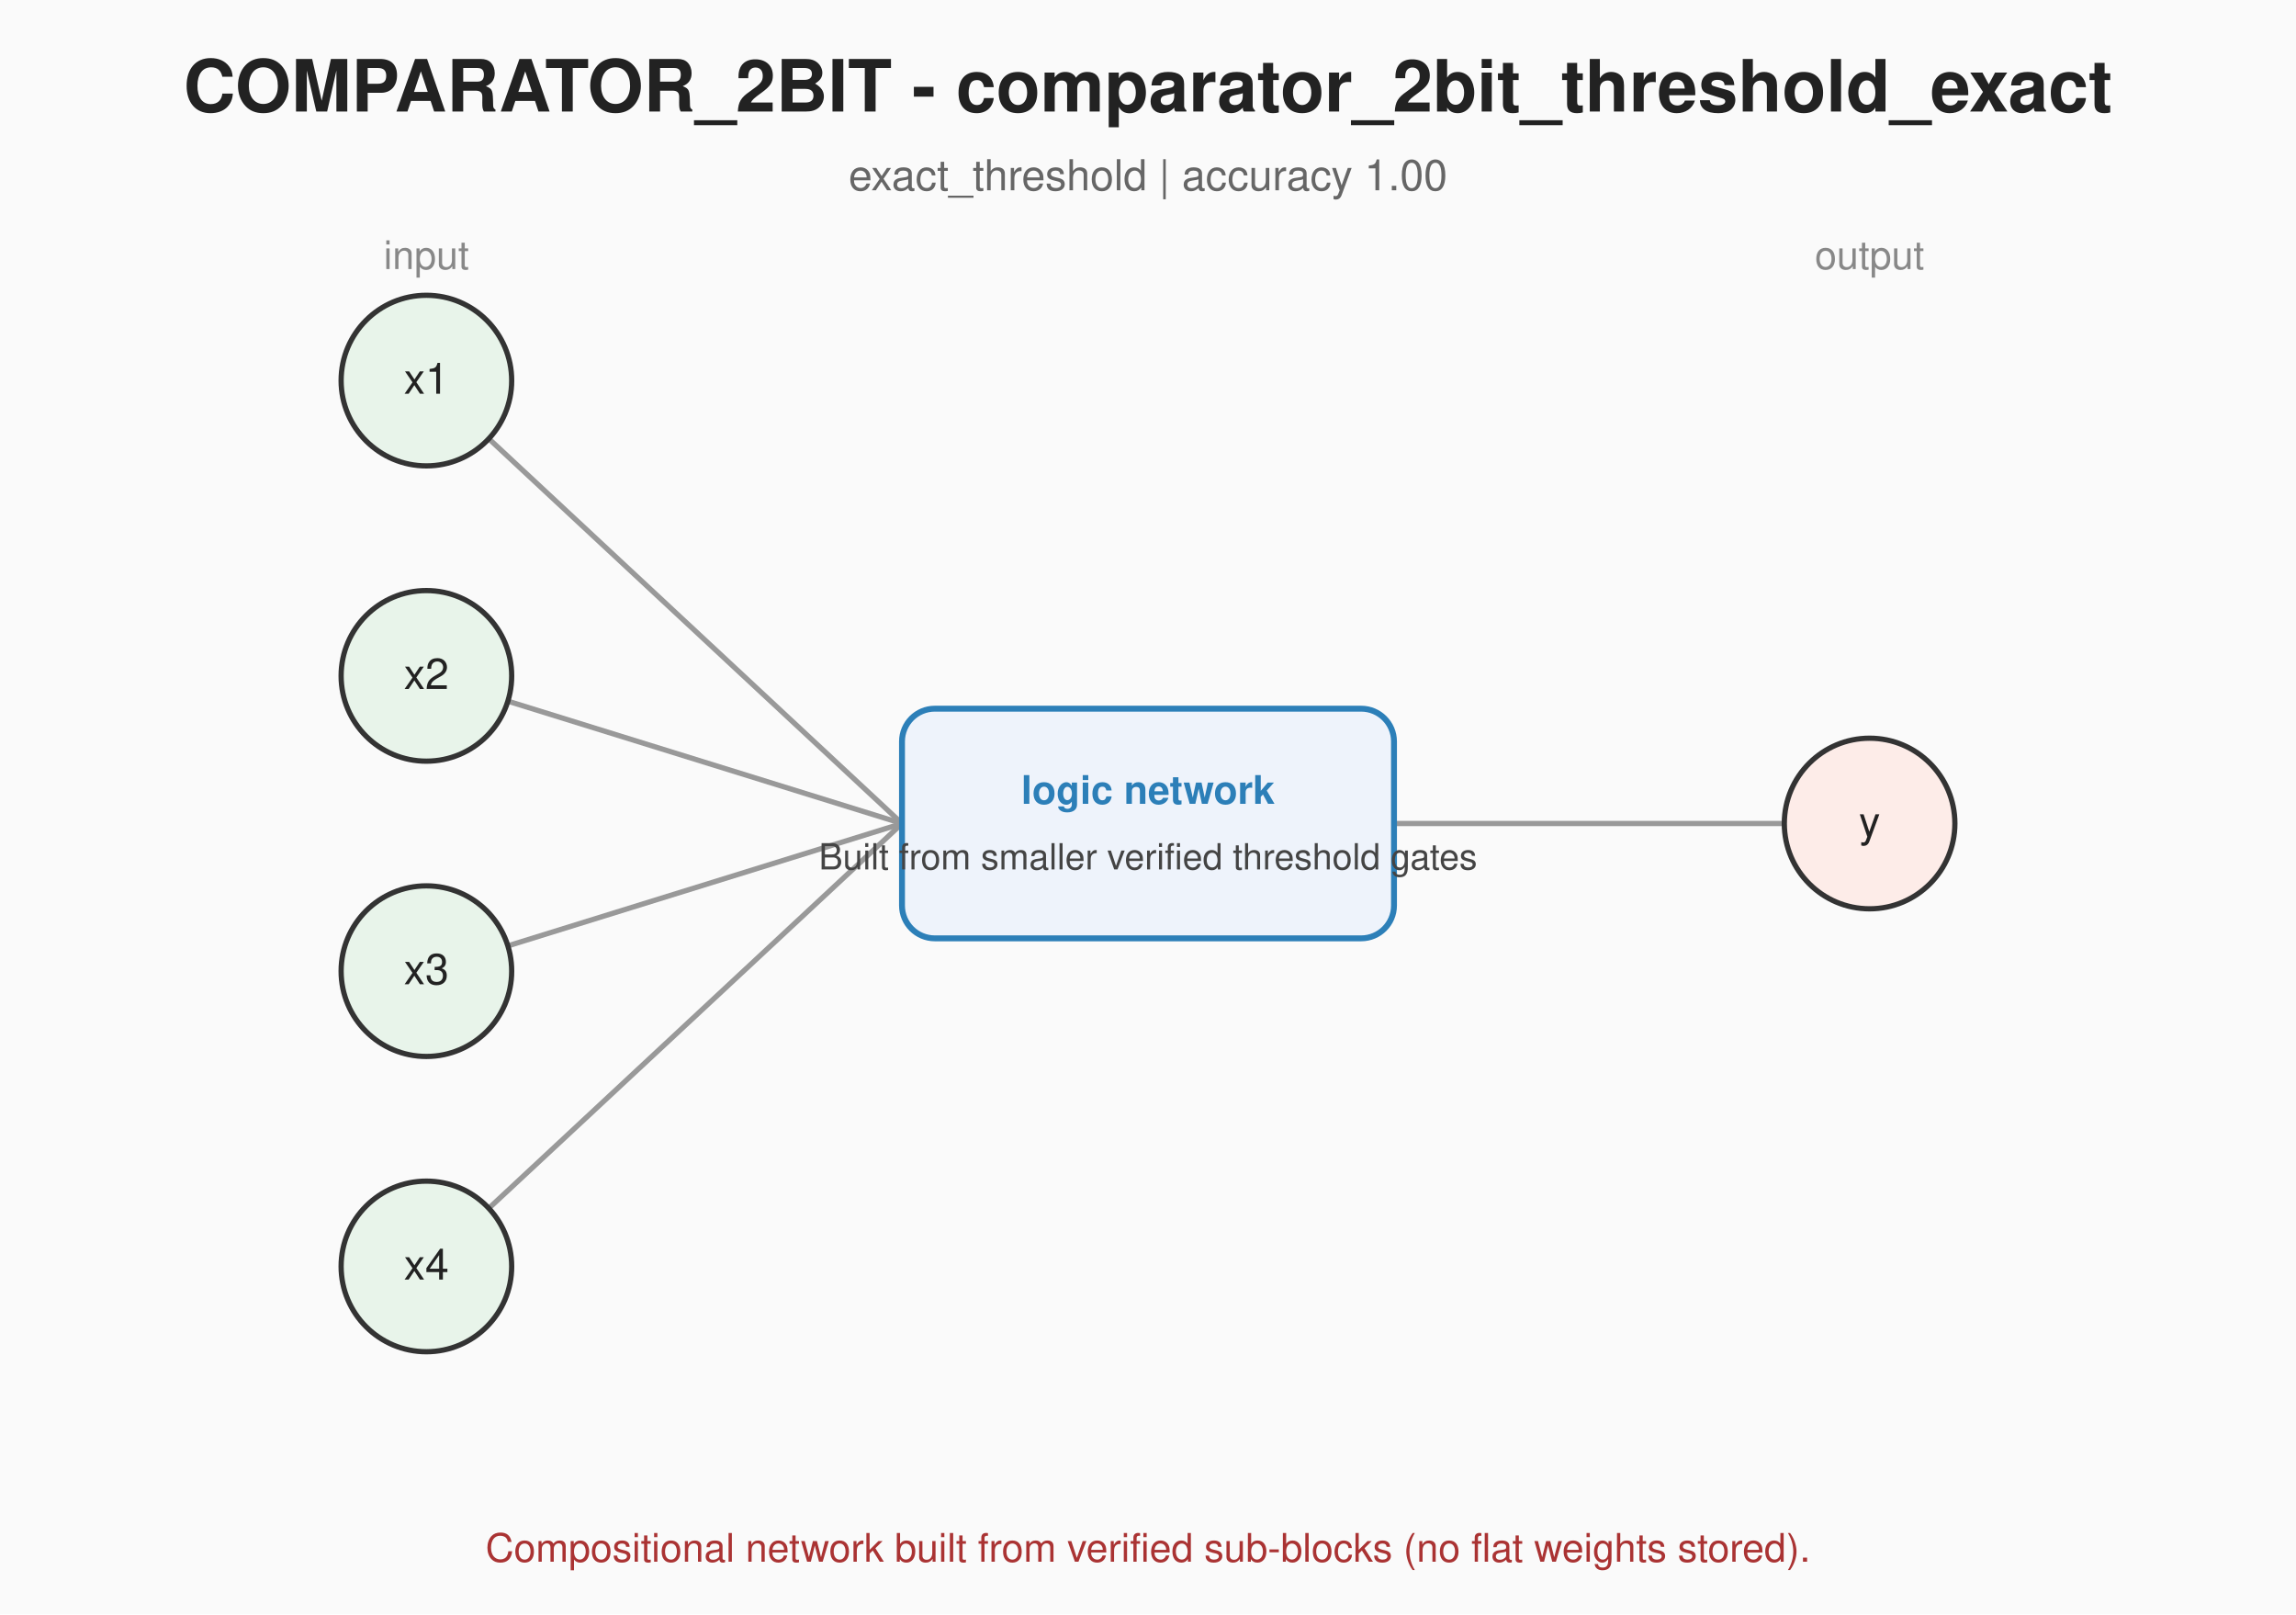
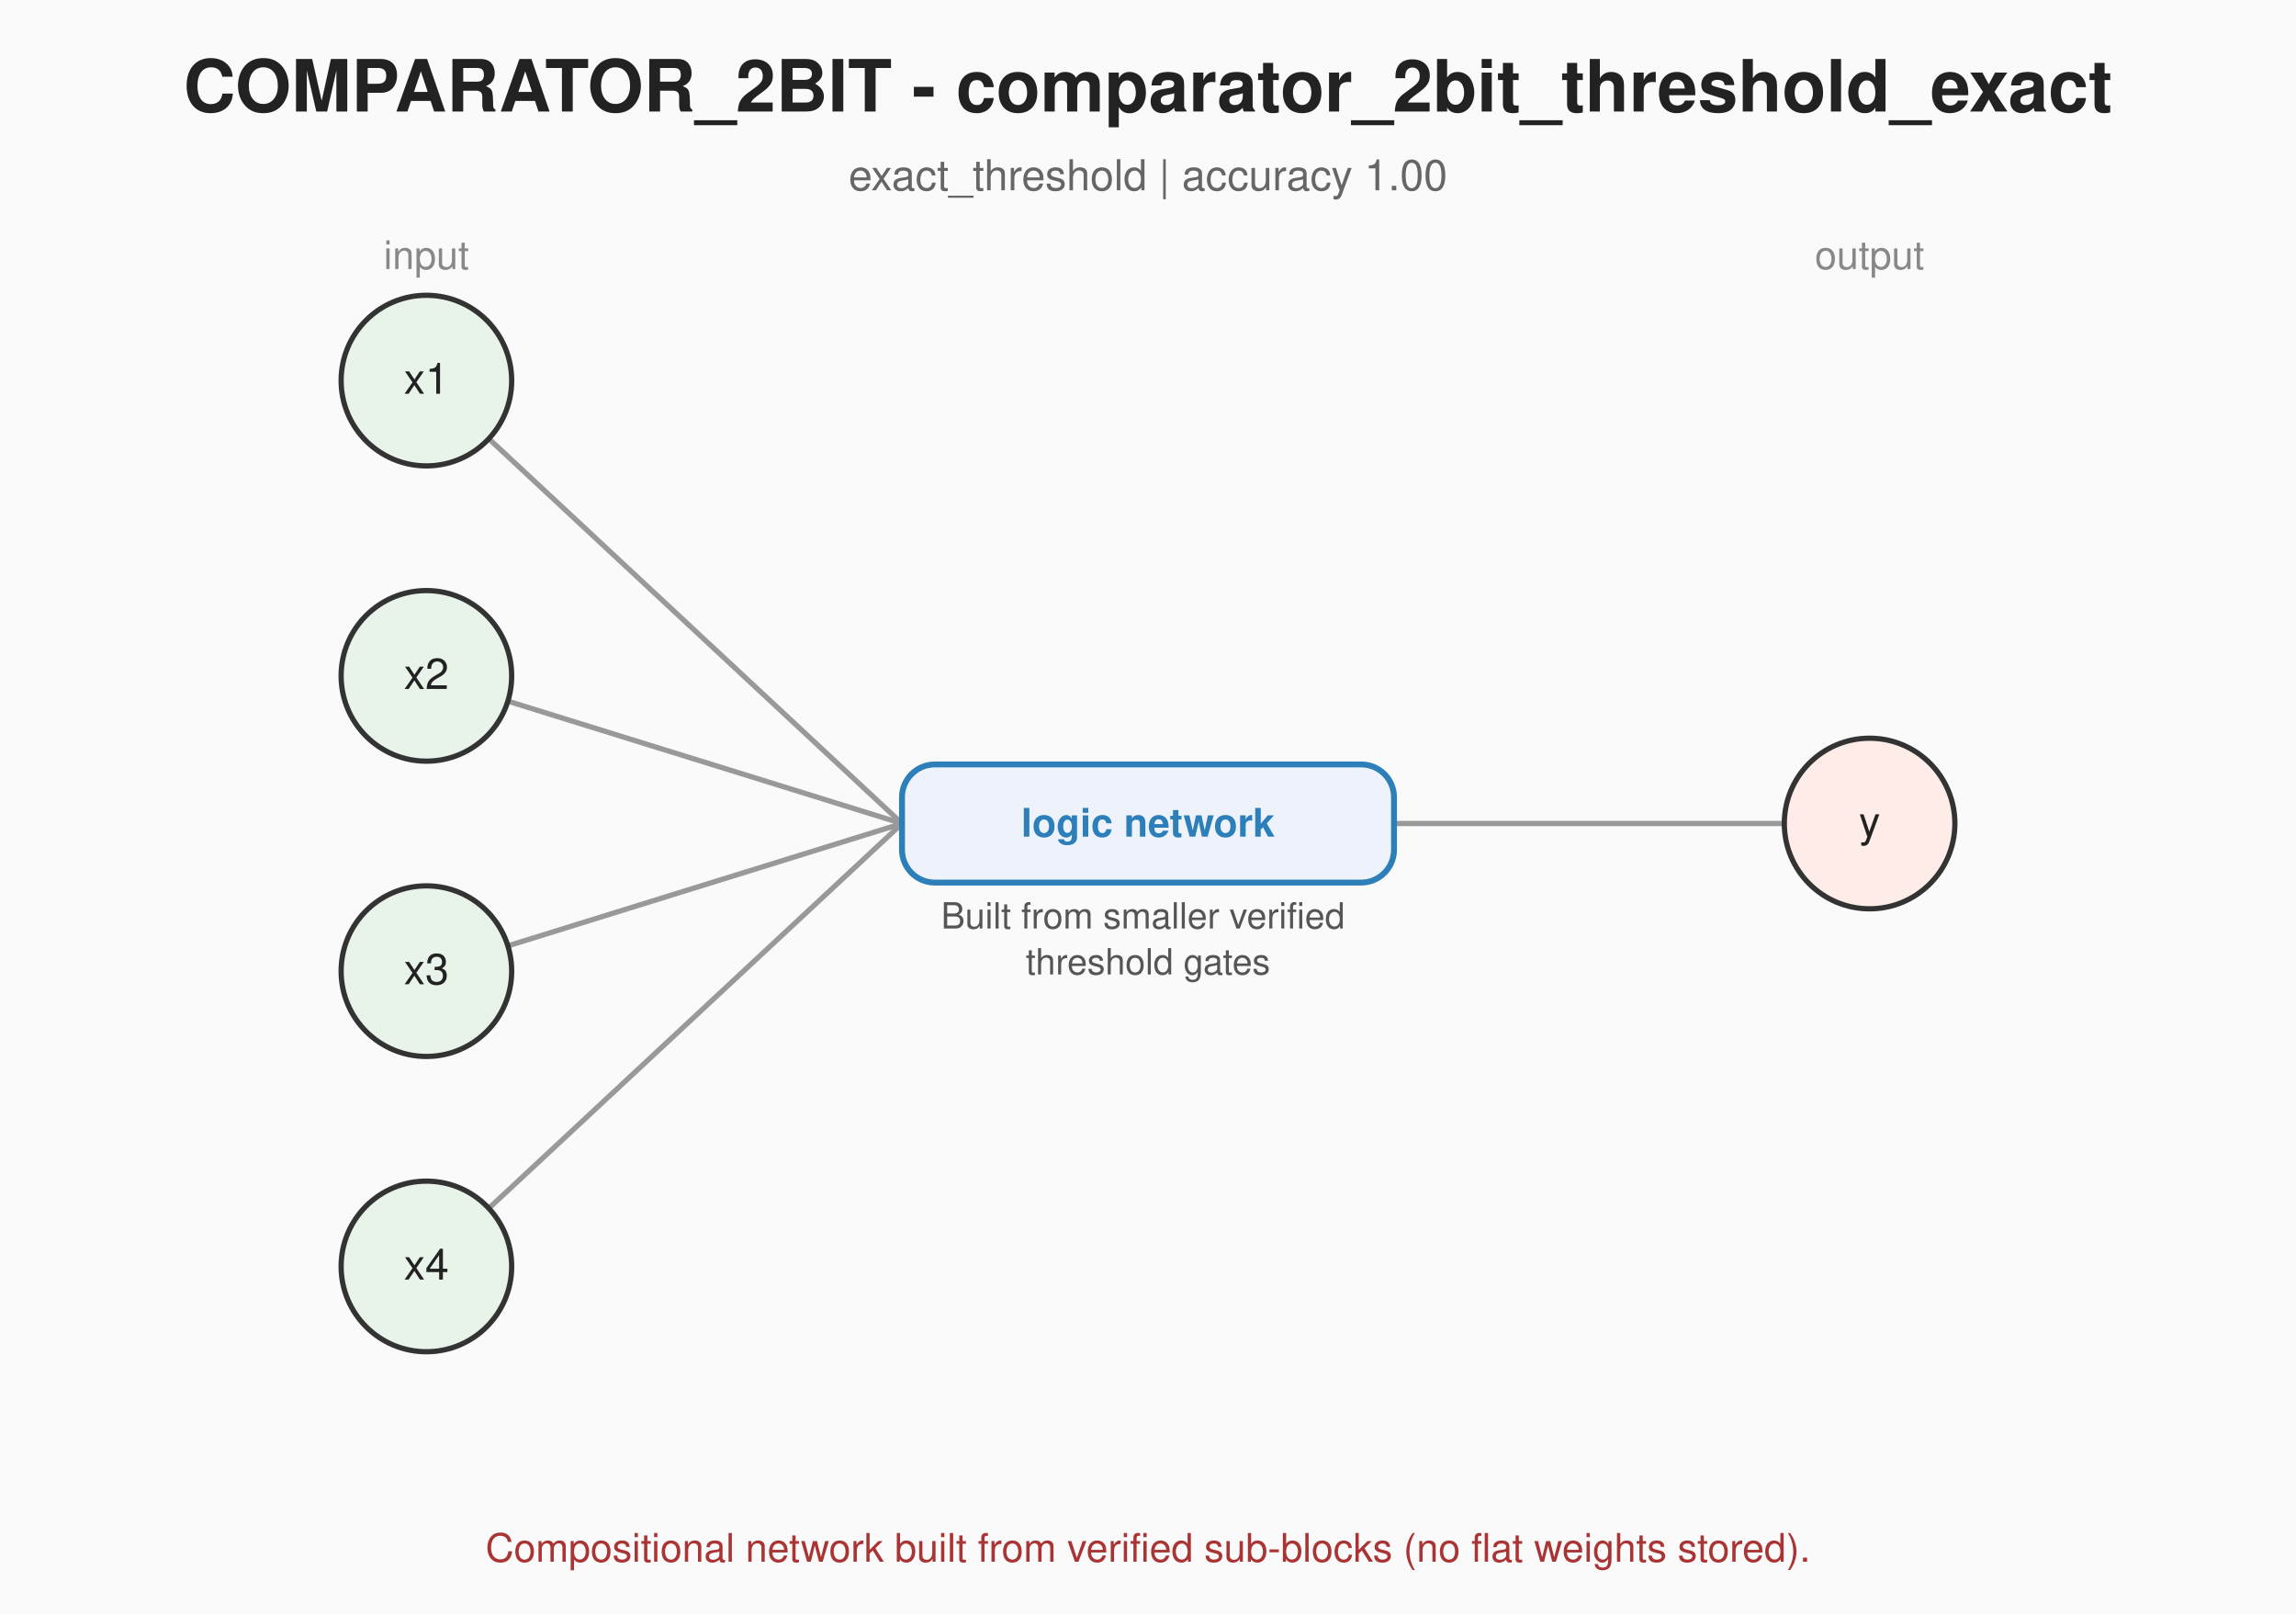
<svg xmlns="http://www.w3.org/2000/svg" width="700" height="492" viewBox="0 0 700 492" font-family="Helvetica, Arial, sans-serif">
  <style type="text/css">
  .edge { cursor: pointer; }
  .edge-line { transition: stroke-width .15s, stroke-opacity .15s; }
  .edge:hover .edge-line { stroke-opacity: 1; stroke-width: 5; }
  .edge .wlabel { transition: opacity .15s; }
  .edge:hover .wlabel rect { stroke-width: 2; }
  .neuron { cursor: pointer; transition: stroke-width .15s; }
  .neuron:hover { stroke-width: 3; }
  .neuron.dim { opacity: .35; }
  .edge.dim .edge-line { opacity: .2; }
  .edge.dim .wlabel { opacity: .25; }
  svg.hide-weights .wlabel { display: none; }
  svg.hide-biases .bias-label { display: none; }
</style>
  <rect width="700" height="492" fill="#fafafa" />
  <text x="350.0" y="34" text-anchor="middle" font-size="22" font-weight="bold" fill="#222">COMPARATOR_2BIT - comparator_2bit_threshold_exact</text>
  <text x="350.0" y="58" text-anchor="middle" font-size="13" fill="#666">exact_threshold  |  accuracy 1.00</text>
  <g id="diagram">
    <line x1="130.0" y1="116.0" x2="275.0" y2="251.0" stroke="#999" stroke-width="1.6" />
    <line x1="130.0" y1="206.0" x2="275.0" y2="251.0" stroke="#999" stroke-width="1.6" />
    <line x1="130.0" y1="296.0" x2="275.0" y2="251.0" stroke="#999" stroke-width="1.6" />
    <line x1="130.0" y1="386.0" x2="275.0" y2="251.0" stroke="#999" stroke-width="1.6" />
    <line x1="425.0" y1="251.0" x2="570.0" y2="251.0" stroke="#999" stroke-width="1.6" />
-     <rect x="275.0" y="216.0" width="150" height="70" rx="10" fill="#eef3fb" stroke="#2c7fb8" stroke-width="1.8" />
-     <text x="350.0" y="245.0" text-anchor="middle" font-size="12" fill="#2c7fb8" font-weight="bold">logic network</text>
-     <text x="350.0" y="265.0" text-anchor="middle" font-size="11" fill="#444">Built from smaller verified threshold gates</text>
+     <rect x="275.0" y="233.0" width="150" height="36" rx="10" fill="#eef3fb" stroke="#2c7fb8" stroke-width="1.8" />
+     <text x="350.0" y="255.0" text-anchor="middle" font-size="12" fill="#2c7fb8" font-weight="bold">logic network</text>
+     <text x="350.0" y="283.0" text-anchor="middle" font-size="11" fill="#555">
+       <tspan x="350.0" dy="0">Built from smaller verified</tspan>
+       <tspan x="350.0" dy="14">threshold gates</tspan>
+     </text>
    <circle cx="130.0" cy="116.0" r="26" fill="#e8f4ea" stroke="#333333" stroke-width="1.6" />
    <text x="130.0" y="120.0" text-anchor="middle" font-size="13" fill="#222">x1</text>
    <circle cx="130.0" cy="206.0" r="26" fill="#e8f4ea" stroke="#333333" stroke-width="1.6" />
    <text x="130.0" y="210.0" text-anchor="middle" font-size="13" fill="#222">x2</text>
    <circle cx="130.0" cy="296.0" r="26" fill="#e8f4ea" stroke="#333333" stroke-width="1.6" />
    <text x="130.0" y="300.0" text-anchor="middle" font-size="13" fill="#222">x3</text>
    <circle cx="130.0" cy="386.0" r="26" fill="#e8f4ea" stroke="#333333" stroke-width="1.6" />
    <text x="130.0" y="390.0" text-anchor="middle" font-size="13" fill="#222">x4</text>
    <circle cx="570.0" cy="251.0" r="26" fill="#fdece8" stroke="#333333" stroke-width="1.6" />
    <text x="570.0" y="255.0" text-anchor="middle" font-size="13" fill="#222">y</text>
    <text x="130.0" y="82.0" text-anchor="middle" font-size="12" fill="#888">input</text>
    <text x="570.0" y="82.0" text-anchor="middle" font-size="12" fill="#888">output</text>
    <text x="350.0" y="476" text-anchor="middle" font-size="12" fill="#a33">Compositional network built from verified sub-blocks (no flat weights stored).</text>
  </g>
</svg>
